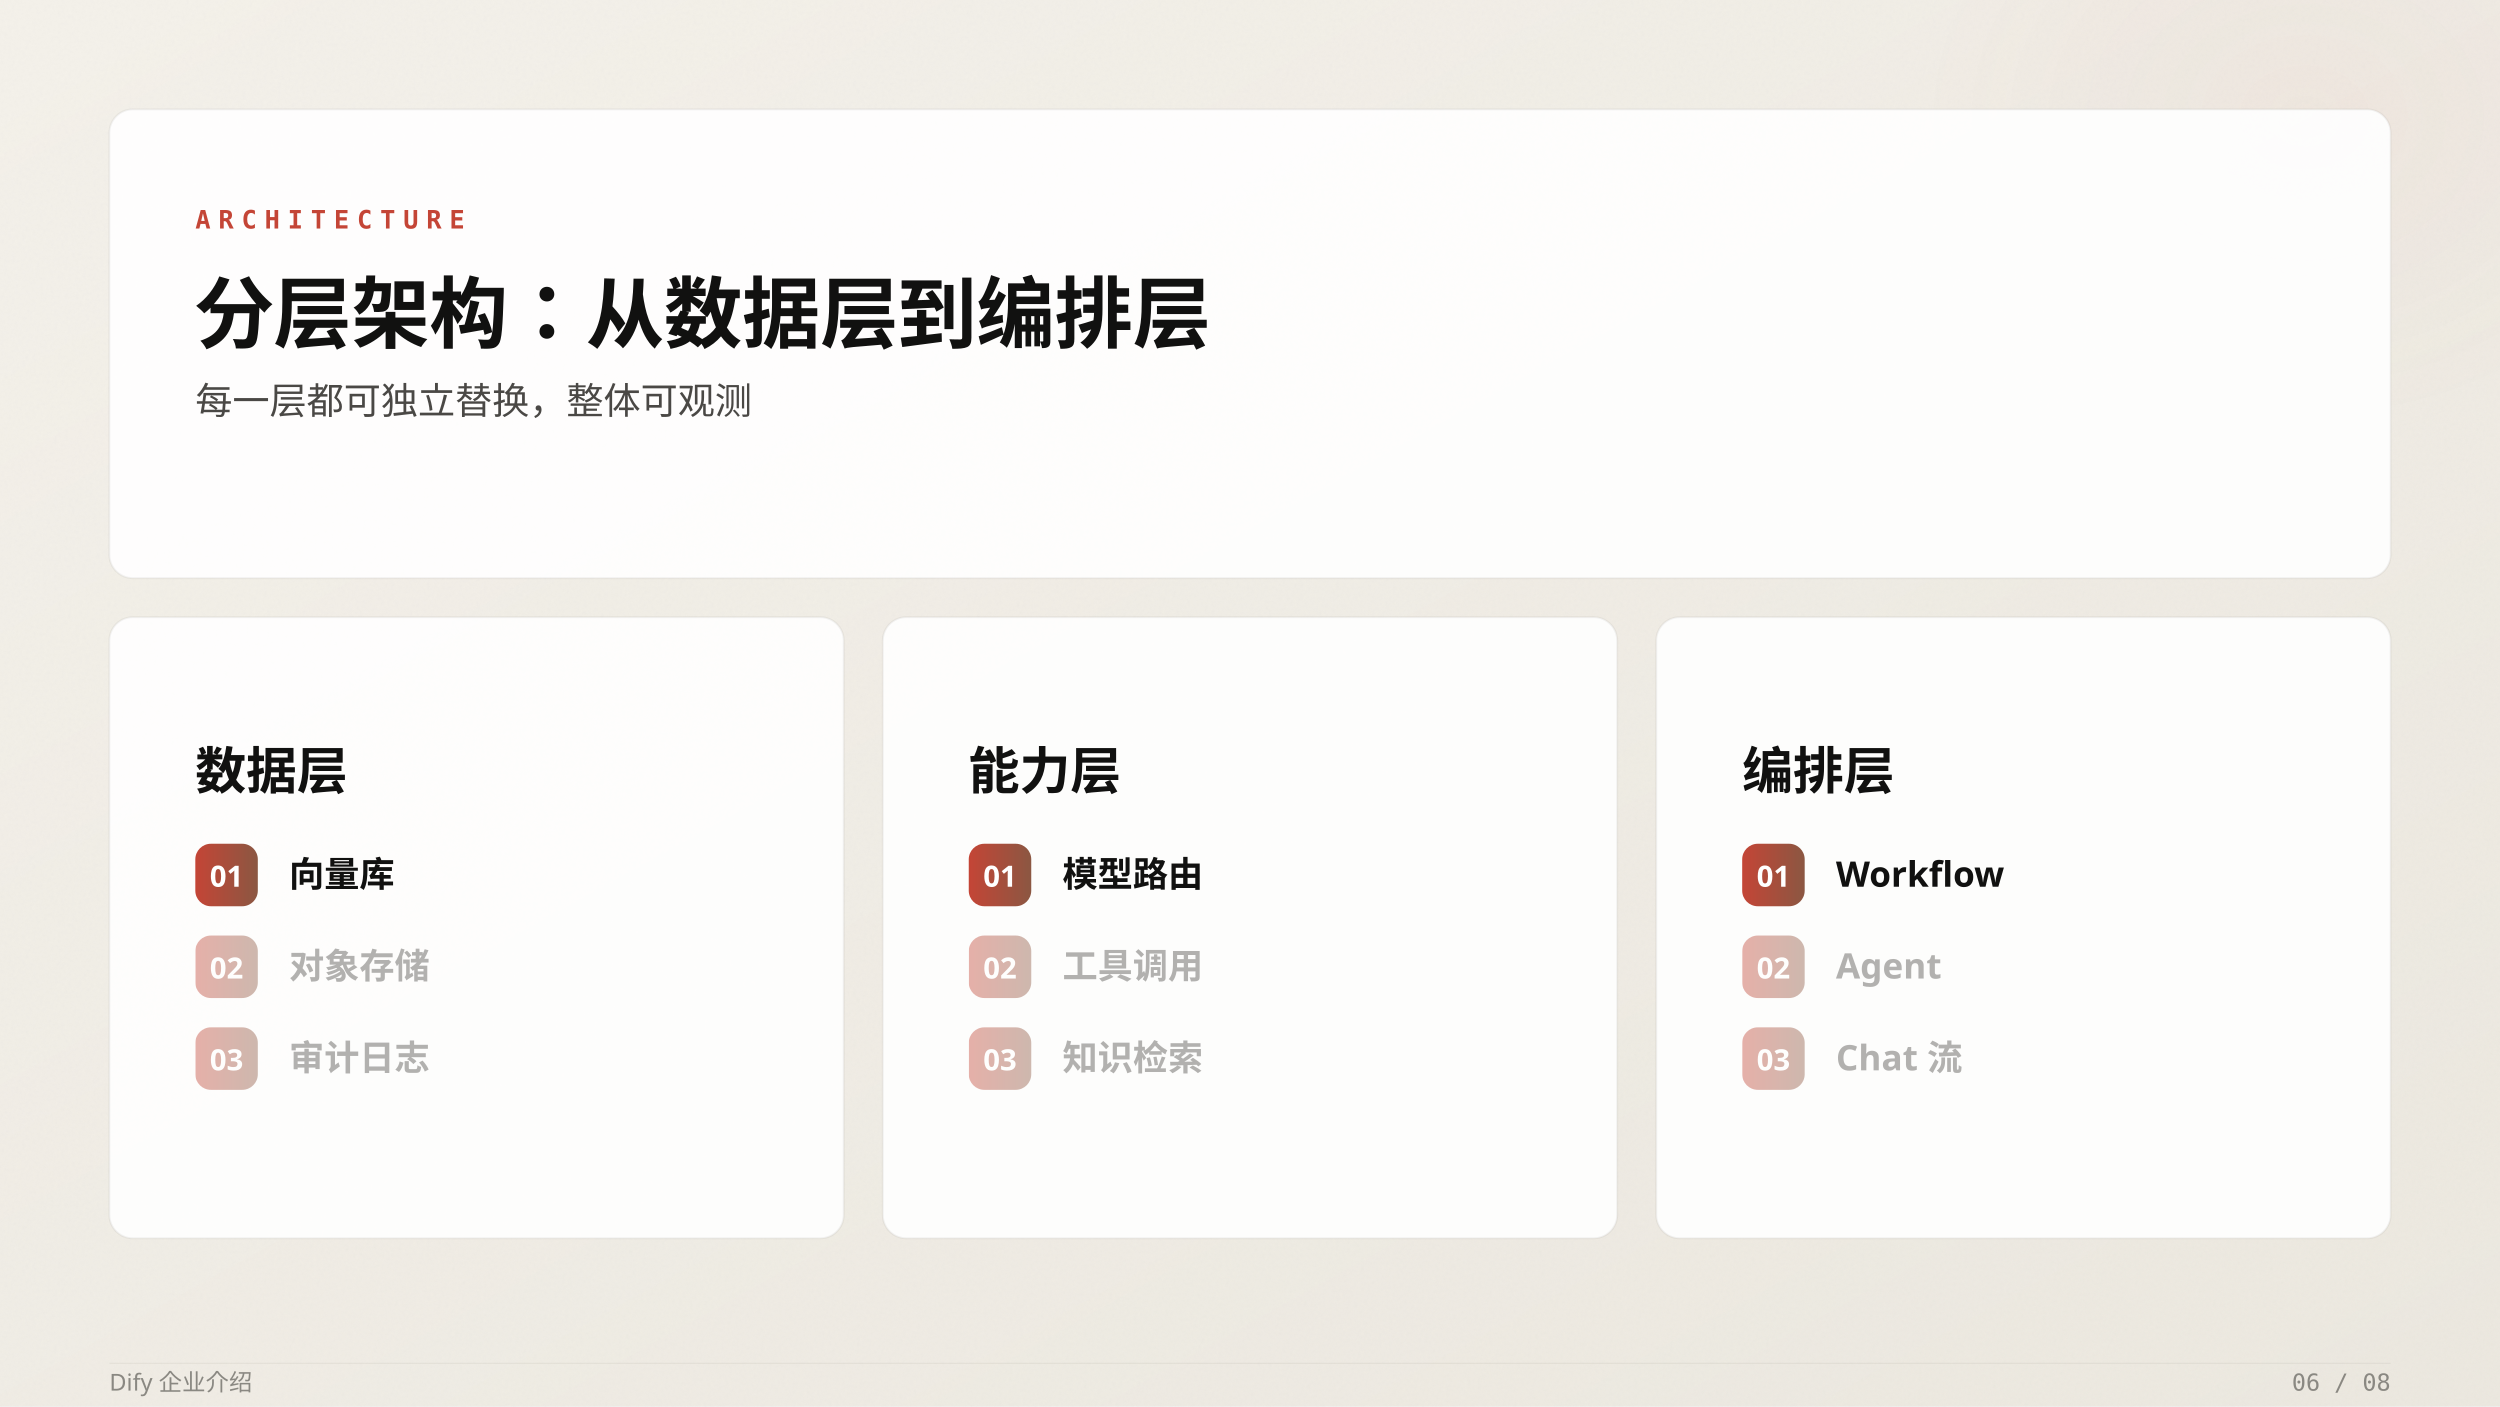
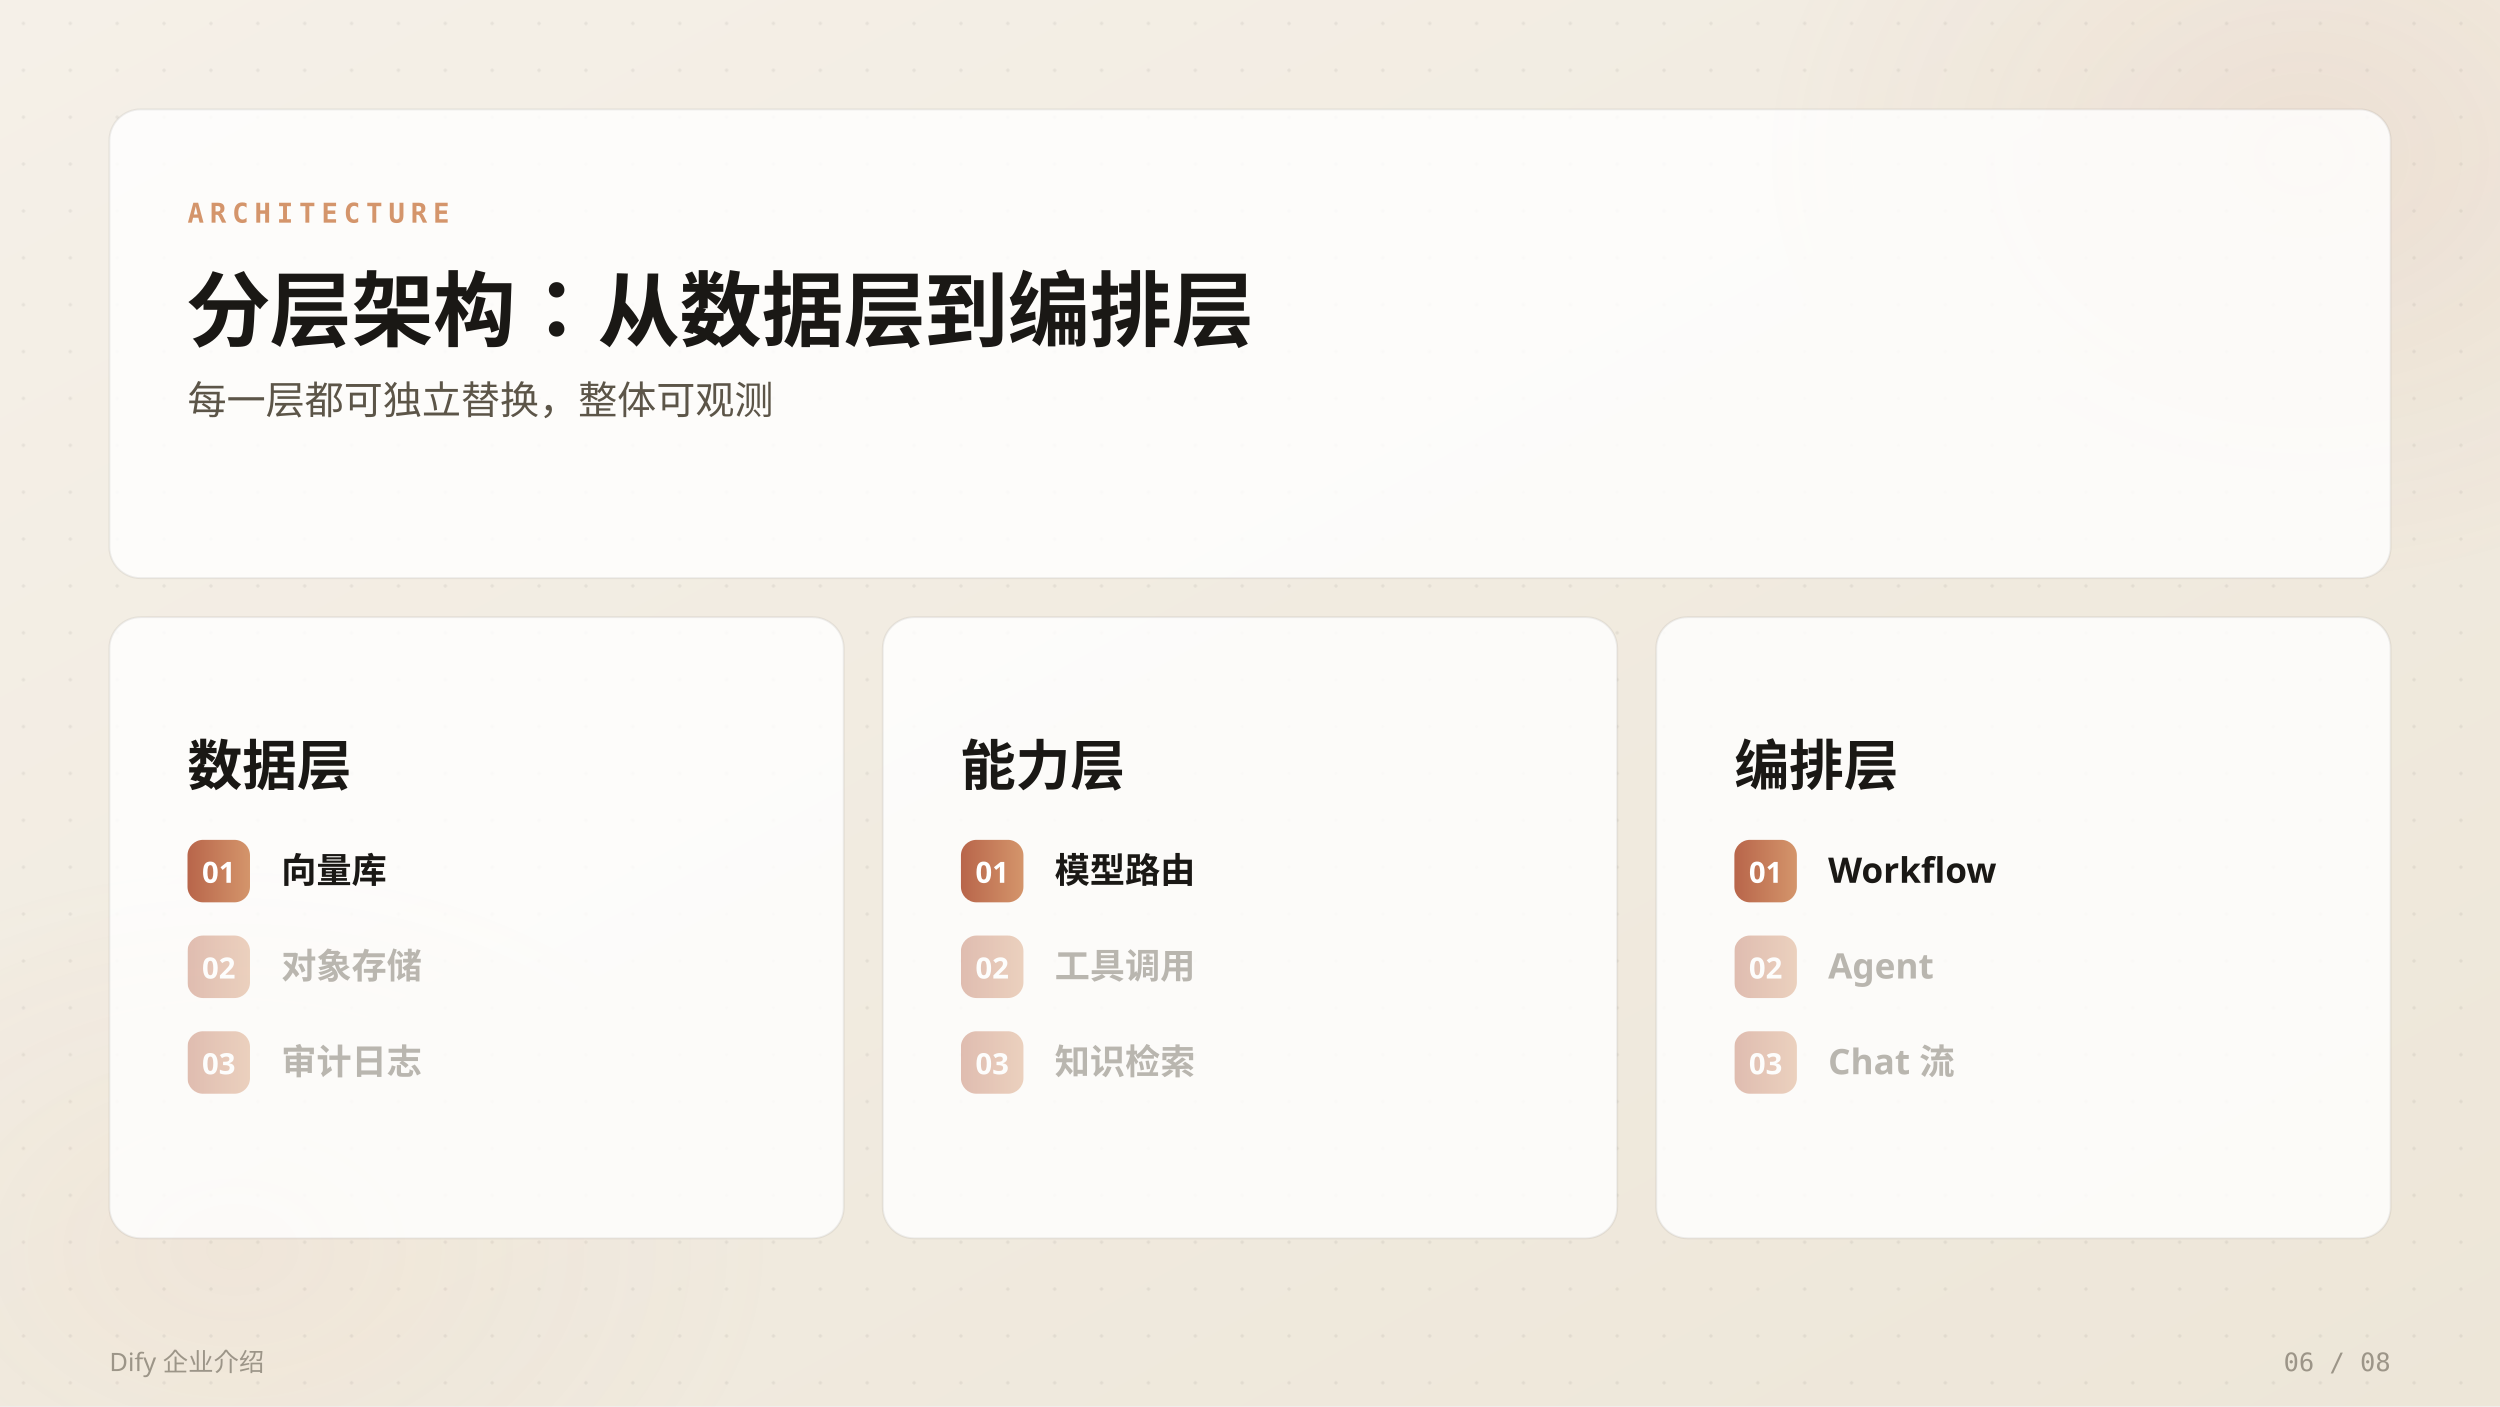
<svg xmlns="http://www.w3.org/2000/svg" viewBox="0 0 1280 720" width="1280" height="720">
  <defs>
    <linearGradient id="bg-grad" x1="0%" y1="0%" x2="100%" y2="100%">
-       <stop offset="0%" stop-color="#f4f1ea" />
-       <stop offset="100%" stop-color="#ece8df" />
+       <stop offset="0%" stop-color="#F5F0E8" />
+       <stop offset="100%" stop-color="#EDE6D8" />
    </linearGradient>
    <linearGradient id="accent-grad" x1="0%" y1="0%" x2="100%" y2="0%">
-       <stop offset="0%" stop-color="#c44536" />
-       <stop offset="100%" stop-color="#8b5742" />
+       <stop offset="0%" stop-color="#B8654A" />
+       <stop offset="100%" stop-color="#D4956B" />
    </linearGradient>
    <linearGradient id="accent-grad-v" x1="0%" y1="0%" x2="0%" y2="100%">
-       <stop offset="0%" stop-color="#c44536" />
-       <stop offset="100%" stop-color="#8b5742" />
+       <stop offset="0%" stop-color="#B8654A" />
+       <stop offset="100%" stop-color="#D4956B" />
    </linearGradient>
    <radialGradient id="spot-1" cx="50%" cy="50%" r="50%">
-       <stop offset="0%" stop-color="#c44536" stop-opacity="0.04" />
-       <stop offset="100%" stop-color="#c44536" stop-opacity="0" />
+       <stop offset="0%" stop-color="#B8654A" stop-opacity="0.08" />
+       <stop offset="100%" stop-color="#B8654A" stop-opacity="0" />
    </radialGradient>
    <radialGradient id="spot-2" cx="50%" cy="50%" r="50%">
-       <stop offset="0%" stop-color="#8b5742" stop-opacity="0.03" />
-       <stop offset="100%" stop-color="#8b5742" stop-opacity="0" />
+       <stop offset="0%" stop-color="#D4956B" stop-opacity="0.06" />
+       <stop offset="100%" stop-color="#D4956B" stop-opacity="0" />
    </radialGradient>
-     <filter id="grain-filter">
-       <feTurbulence type="fractalNoise" baseFrequency="0.55" numOctaves="3" stitchTiles="stitch" />
-       <feColorMatrix type="saturate" values="0" />
-     </filter>
+     <pattern id="bg-texture" width="24" height="24" patternUnits="userSpaceOnUse">
+       <circle cx="12" cy="12" r="0.9" fill="#1a1815" fill-opacity="0.06" />
+     </pattern>
  </defs>
  <style type="text/css">
    text { font-family: 'PingFang SC', 'Noto Sans SC', 'Microsoft YaHei', sans-serif; }
    .mono { font-family: 'IBM Plex Mono', 'SF Mono', 'JetBrains Mono', Menlo, monospace; }
-     .eyebrow { font-size: 13px; fill: #c44536; letter-spacing: 4px; font-weight: 600; font-family: 'IBM Plex Mono', 'SF Mono', 'JetBrains Mono', Menlo, monospace; }
-     .h1 { font-size: 54px; fill: #111110; font-weight: 700; font-family: 'Songti SC', 'Noto Serif SC', 'STKaiti', 'Times New Roman', serif; line-height: 1.15; }
-     .h2 { font-size: 40px; fill: #111110; font-weight: 700; font-family: 'Songti SC', 'Noto Serif SC', 'STKaiti', 'Times New Roman', serif; line-height: 1.2; }
-     .h3 { font-size: 26px; fill: #111110; font-weight: 600; font-family: 'Songti SC', 'Noto Serif SC', 'STKaiti', 'Times New Roman', serif; line-height: 1.25; }
-     .h4 { font-size: 19px; fill: #111110; font-weight: 600; font-family: 'Songti SC', 'Noto Serif SC', 'STKaiti', 'Times New Roman', serif; }
-     .body { font-size: 16px; fill: #4a4845; line-height: 1.55; }
-     .small { font-size: 12px; fill: #8a8882; }
-     .stat-huge { font-size: 96px; fill: #111110; font-weight: 800; font-family: 'Songti SC', 'Noto Serif SC', 'STKaiti', 'Times New Roman', serif; }
-     .stat-unit { font-size: 24px; fill: #4a4845; font-weight: 500; }
+     .eyebrow { font-size: 14px; fill: #D4956B; letter-spacing: 3px; font-weight: 600; font-family: 'IBM Plex Mono', 'SF Mono', 'JetBrains Mono', Menlo, monospace; }
+     .h1 { font-size: 56px; fill: #1a1815; font-weight: 700; font-family: 'Songti SC', 'Noto Serif SC', 'STKaiti', 'Times New Roman', serif; }
+     .h2 { font-size: 42px; fill: #1a1815; font-weight: 700; font-family: 'Songti SC', 'Noto Serif SC', 'STKaiti', 'Times New Roman', serif; }
+     .h3 { font-size: 28px; fill: #1a1815; font-weight: 600; font-family: 'Songti SC', 'Noto Serif SC', 'STKaiti', 'Times New Roman', serif; }
+     .h4 { font-size: 20px; fill: #1a1815; font-weight: 600; font-family: 'Songti SC', 'Noto Serif SC', 'STKaiti', 'Times New Roman', serif; }
+     .body { font-size: 17px; fill: #5c5548; }
+     .small { font-size: 13px; fill: #9c9588; }
+     .stat-huge { font-size: 100px; fill: #1a1815; font-weight: 800; font-family: 'Songti SC', 'Noto Serif SC', 'STKaiti', 'Times New Roman', serif; }
+     .stat-unit { font-size: 26px; fill: #5c5548; font-weight: 500; }
  </style>
  <rect width="1280" height="720" fill="url(#bg-grad)" />
-   <rect width="1280" height="720" filter="url(#grain-filter)" opacity="0.04" pointer-events="none" />
-   <ellipse cx="1180" cy="60" rx="200" ry="160" fill="url(#spot-1)" />
+   <rect width="1280" height="720" fill="url(#bg-texture)" />
+   <ellipse cx="1180" cy="80" rx="280" ry="220" fill="url(#spot-1)" />
+   <ellipse cx="120" cy="640" rx="280" ry="200" fill="url(#spot-2)" />
  <g transform="translate(56, 56)">
-     <rect x="0" y="0" width="1168" height="240" rx="12" fill="#FFFFFF" fill-opacity="0.9" stroke="#111110" stroke-opacity="0.05" stroke-width="1" />
-     <svg x="44" y="44" width="1080" height="152" viewBox="0 0 1080 152">
-       <text x="0" y="17" class="eyebrow">ARCHITECTURE</text>
-       <text x="0" y="75" font-size="40" fill="#111110" font-weight="700" font-family="'Songti SC', 'Noto Serif SC', 'STKaiti', 'Times New Roman', serif">分层架构：从数据层到编排层</text>
-       <text x="0" y="112" font-size="19" fill="#4a4845" font-weight="400">每一层都可独立替换，整体可观测</text>
+     <rect x="0" y="0" width="1168" height="240" rx="16" fill="#FFFFFF" fill-opacity="0.82" stroke="#1a1815" stroke-opacity="0.07" stroke-width="1" />
+     <svg x="40" y="40" width="1088" height="160" viewBox="0 0 1088 160">
+       <text x="0" y="18" class="eyebrow">ARCHITECTURE</text>
+       <text x="0" y="78" font-size="42" fill="#1a1815" font-weight="700" font-family="'Songti SC', 'Noto Serif SC', 'STKaiti', 'Times New Roman', serif">分层架构：从数据层到编排层</text>
+       <text x="0" y="116" font-size="20" fill="#5c5548" font-weight="400">每一层都可独立替换，整体可观测</text>
    </svg>
  </g>
  <g transform="translate(56, 316)">
-     <rect x="0" y="0" width="376" height="318" rx="12" fill="#FFFFFF" fill-opacity="0.9" stroke="#111110" stroke-opacity="0.05" stroke-width="1" />
-     <svg x="44" y="44" width="288" height="230" viewBox="0 0 288 230">
-       <text x="0" y="44" class="h3">数据层</text>
-       <g transform="translate(0, 72)" opacity="1.0">
+     <rect x="0" y="0" width="376" height="318" rx="16" fill="#FFFFFF" fill-opacity="0.82" stroke="#1a1815" stroke-opacity="0.07" stroke-width="1" />
+     <svg x="40" y="40" width="296" height="238" viewBox="0 0 296 238">
+       <text x="0" y="46" class="h3">数据层</text>
+       <g transform="translate(0, 74)" opacity="1.0">
        <rect x="-12" y="0" width="4" height="32" rx="2" fill="url(#accent-grad)" />
        <rect x="0" y="0" width="32" height="32" rx="8" fill="url(#accent-grad)" />
        <text x="16" y="22" text-anchor="middle" font-size="15" font-weight="700" fill="#ffffff">01</text>
-         <text x="48" y="22" font-size="18" fill="#111110" font-weight="700">向量库</text>
+         <text x="48" y="22" font-size="18" fill="#1a1815" font-weight="700">向量库</text>
      </g>
-       <g transform="translate(0, 119)" opacity="0.42">
+       <g transform="translate(0, 123)" opacity="0.42">
        <rect x="0" y="0" width="32" height="32" rx="8" fill="url(#accent-grad)" />
        <text x="16" y="22" text-anchor="middle" font-size="15" font-weight="700" fill="#ffffff">02</text>
-         <text x="48" y="22" font-size="18" fill="#4a4845" font-weight="600">对象存储</text>
+         <text x="48" y="22" font-size="18" fill="#5c5548" font-weight="600">对象存储</text>
      </g>
-       <g transform="translate(0, 166)" opacity="0.42">
+       <g transform="translate(0, 172)" opacity="0.42">
        <rect x="0" y="0" width="32" height="32" rx="8" fill="url(#accent-grad)" />
        <text x="16" y="22" text-anchor="middle" font-size="15" font-weight="700" fill="#ffffff">03</text>
-         <text x="48" y="22" font-size="18" fill="#4a4845" font-weight="600">审计日志</text>
+         <text x="48" y="22" font-size="18" fill="#5c5548" font-weight="600">审计日志</text>
      </g>
    </svg>
  </g>
  <g transform="translate(452, 316)">
-     <rect x="0" y="0" width="376" height="318" rx="12" fill="#FFFFFF" fill-opacity="0.9" stroke="#111110" stroke-opacity="0.05" stroke-width="1" />
-     <svg x="44" y="44" width="288" height="230" viewBox="0 0 288 230">
-       <text x="0" y="44" class="h3">能力层</text>
-       <g transform="translate(0, 72)" opacity="1.0">
+     <rect x="0" y="0" width="376" height="318" rx="16" fill="#FFFFFF" fill-opacity="0.82" stroke="#1a1815" stroke-opacity="0.07" stroke-width="1" />
+     <svg x="40" y="40" width="296" height="238" viewBox="0 0 296 238">
+       <text x="0" y="46" class="h3">能力层</text>
+       <g transform="translate(0, 74)" opacity="1.0">
        <rect x="-12" y="0" width="4" height="32" rx="2" fill="url(#accent-grad)" />
        <rect x="0" y="0" width="32" height="32" rx="8" fill="url(#accent-grad)" />
        <text x="16" y="22" text-anchor="middle" font-size="15" font-weight="700" fill="#ffffff">01</text>
-         <text x="48" y="22" font-size="18" fill="#111110" font-weight="700">模型路由</text>
+         <text x="48" y="22" font-size="18" fill="#1a1815" font-weight="700">模型路由</text>
      </g>
-       <g transform="translate(0, 119)" opacity="0.42">
+       <g transform="translate(0, 123)" opacity="0.42">
        <rect x="0" y="0" width="32" height="32" rx="8" fill="url(#accent-grad)" />
        <text x="16" y="22" text-anchor="middle" font-size="15" font-weight="700" fill="#ffffff">02</text>
-         <text x="48" y="22" font-size="18" fill="#4a4845" font-weight="600">工具调用</text>
+         <text x="48" y="22" font-size="18" fill="#5c5548" font-weight="600">工具调用</text>
      </g>
-       <g transform="translate(0, 166)" opacity="0.42">
+       <g transform="translate(0, 172)" opacity="0.42">
        <rect x="0" y="0" width="32" height="32" rx="8" fill="url(#accent-grad)" />
        <text x="16" y="22" text-anchor="middle" font-size="15" font-weight="700" fill="#ffffff">03</text>
-         <text x="48" y="22" font-size="18" fill="#4a4845" font-weight="600">知识检索</text>
+         <text x="48" y="22" font-size="18" fill="#5c5548" font-weight="600">知识检索</text>
      </g>
    </svg>
  </g>
  <g transform="translate(848, 316)">
-     <rect x="0" y="0" width="376" height="318" rx="12" fill="#FFFFFF" fill-opacity="0.9" stroke="#111110" stroke-opacity="0.05" stroke-width="1" />
-     <svg x="44" y="44" width="288" height="230" viewBox="0 0 288 230">
-       <text x="0" y="44" class="h3">编排层</text>
-       <g transform="translate(0, 72)" opacity="1.0">
+     <rect x="0" y="0" width="376" height="318" rx="16" fill="#FFFFFF" fill-opacity="0.82" stroke="#1a1815" stroke-opacity="0.07" stroke-width="1" />
+     <svg x="40" y="40" width="296" height="238" viewBox="0 0 296 238">
+       <text x="0" y="46" class="h3">编排层</text>
+       <g transform="translate(0, 74)" opacity="1.0">
        <rect x="-12" y="0" width="4" height="32" rx="2" fill="url(#accent-grad)" />
        <rect x="0" y="0" width="32" height="32" rx="8" fill="url(#accent-grad)" />
        <text x="16" y="22" text-anchor="middle" font-size="15" font-weight="700" fill="#ffffff">01</text>
-         <text x="48" y="22" font-size="18" fill="#111110" font-weight="700">Workflow</text>
+         <text x="48" y="22" font-size="18" fill="#1a1815" font-weight="700">Workflow</text>
      </g>
-       <g transform="translate(0, 119)" opacity="0.42">
+       <g transform="translate(0, 123)" opacity="0.42">
        <rect x="0" y="0" width="32" height="32" rx="8" fill="url(#accent-grad)" />
        <text x="16" y="22" text-anchor="middle" font-size="15" font-weight="700" fill="#ffffff">02</text>
-         <text x="48" y="22" font-size="18" fill="#4a4845" font-weight="600">Agent</text>
+         <text x="48" y="22" font-size="18" fill="#5c5548" font-weight="600">Agent</text>
      </g>
-       <g transform="translate(0, 166)" opacity="0.42">
+       <g transform="translate(0, 172)" opacity="0.42">
        <rect x="0" y="0" width="32" height="32" rx="8" fill="url(#accent-grad)" />
        <text x="16" y="22" text-anchor="middle" font-size="15" font-weight="700" fill="#ffffff">03</text>
-         <text x="48" y="22" font-size="18" fill="#4a4845" font-weight="600">Chat 流</text>
+         <text x="48" y="22" font-size="18" fill="#5c5548" font-weight="600">Chat 流</text>
      </g>
    </svg>
  </g>
-   <line x1="56" y1="698" x2="1224" y2="698" stroke="#111110" stroke-opacity="0.06" stroke-width="0.5" />
-   <text x="56" y="712" class="small">Dify 企业介绍</text>
-   <text x="1224" y="712" class="small mono" text-anchor="end">06 / 08</text>
+   <text x="56" y="702" class="small">Dify 企业介绍</text>
+   <text x="1224" y="702" class="small mono" text-anchor="end">06 / 08</text>
</svg>
